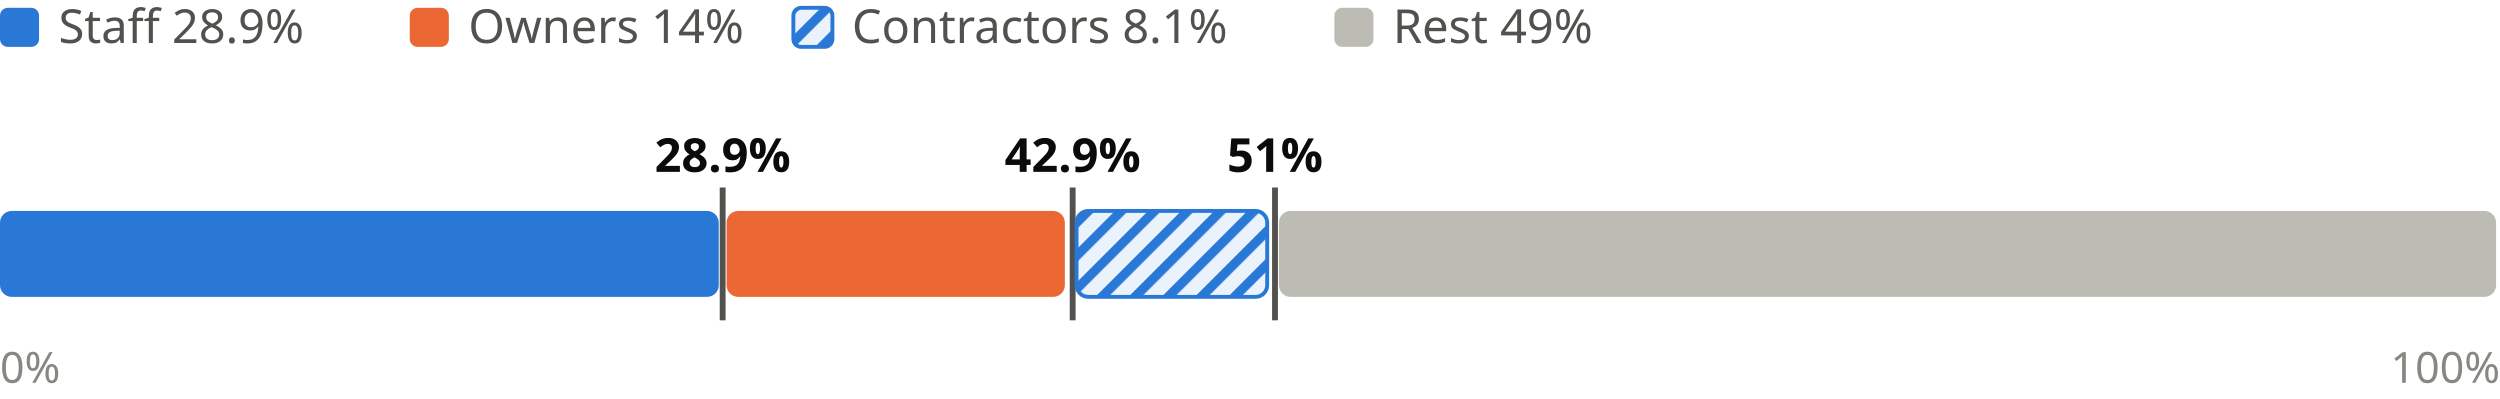
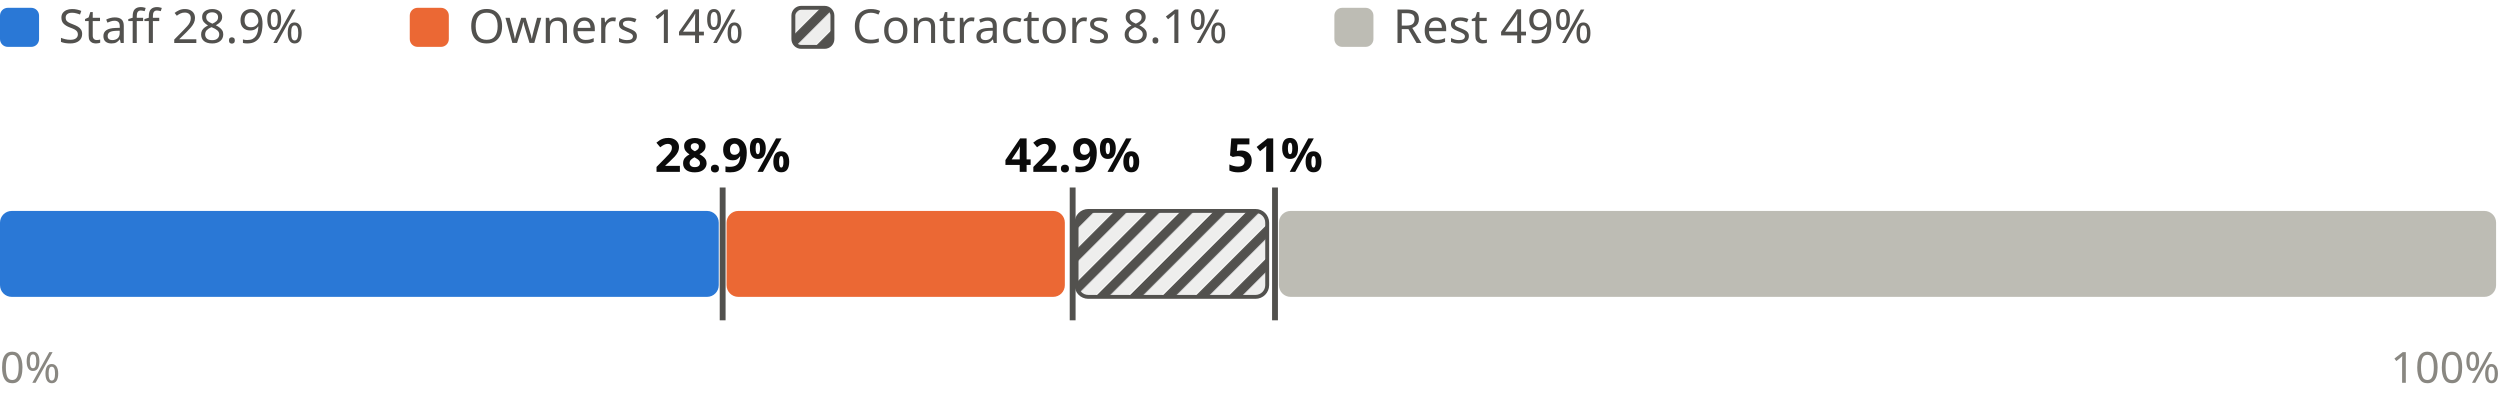
<svg xmlns="http://www.w3.org/2000/svg" class="bareink" viewBox="0 0 640 102" width="640" height="102" role="img" aria-label="People take 29% of revenue, 43% with owners" font-family="system-ui,sans-serif" font-size="11" fill="#898781" style="overflow:visible;max-width:100%;height:auto">
  <defs>
-     <pattern id="bi1mij01ss1" patternUnits="userSpaceOnUse" width="6" height="6" patternTransform="rotate(45)">
+     <pattern id="bis1" patternUnits="userSpaceOnUse" width="6" height="6" patternTransform="rotate(45)">
      <rect width="6" height="6" fill="#2a78d6" fill-opacity="0.1" />
      <rect width="2.4" height="6" fill="#2a78d6" />
    </pattern>
-     <pattern id="bi1mij01ss2" patternUnits="userSpaceOnUse" width="6" height="6" patternTransform="rotate(45)">
+     <pattern id="bis2" patternUnits="userSpaceOnUse" width="6" height="6" patternTransform="rotate(45)">
      <rect width="6" height="6" fill="#eb6834" fill-opacity="0.1" />
      <rect width="2.4" height="6" fill="#eb6834" />
+     </pattern>
+     <pattern id="bis3" patternUnits="userSpaceOnUse" width="6" height="6" patternTransform="rotate(45)">
+       <rect width="6" height="6" fill="#52514e" fill-opacity="0.1" />
+       <rect width="2.4" height="6" fill="#52514e" />
    </pattern>
  </defs>
  <rect x="0" y="2" width="10" height="10" rx="2" fill="#2a78d6" />
  <text x="15" y="11" font-size="12" fill="#52514e">Staff 28.9%</text>
  <rect x="104.9" y="2" width="10" height="10" rx="2" fill="#eb6834" />
  <text x="119.9" y="11" font-size="12" fill="#52514e">Owners 14%</text>
-   <rect x="203.1" y="2" width="10" height="10" rx="2" fill="url(#bi1mij01ss1)" stroke="#2a78d6" />
+   <rect x="203.1" y="2" width="10" height="10" rx="2" fill="url(#bis3)" stroke="#52514e" />
  <text x="218.1" y="11" font-size="12" fill="#52514e">Contractors 8.1%</text>
  <rect x="341.6" y="2" width="10" height="10" rx="2" fill="#bdbcb4" />
  <text x="356.6" y="11" font-size="12" fill="#52514e">Rest 49%</text>
  <rect x="0" y="54" width="184" height="22" rx="3" fill="#2a78d6" />
  <line x1="185" x2="185" y1="48" y2="82" stroke="#52514e" stroke-width="1.5" />
  <text x="185" y="44" text-anchor="middle" fill="#0b0b0b" font-size="12" font-weight="600">28.9%</text>
  <rect x="0" y="50" width="184" height="30" fill="transparent" tabindex="0" data-i="0" />
  <rect x="186" y="54" width="86.6" height="22" rx="3" fill="#eb6834" />
  <line x1="274.6" x2="274.6" y1="48" y2="82" stroke="#52514e" stroke-width="1.5" />
  <text x="274.6" y="44" text-anchor="middle" fill="#0b0b0b" font-size="12" font-weight="600">42.9%</text>
  <rect x="186" y="50" width="86.6" height="30" fill="transparent" tabindex="0" data-i="1" />
-   <rect x="275.6" y="54" width="48.8" height="22" rx="3" fill="url(#bi1mij01ss1)" stroke="#2a78d6" />
+   <rect x="275.6" y="54" width="48.8" height="22" rx="3" fill="url(#bis3)" stroke="#52514e" />
  <line x1="326.4" x2="326.4" y1="48" y2="82" stroke="#52514e" stroke-width="1.5" />
  <text x="326.4" y="44" text-anchor="middle" fill="#0b0b0b" font-size="12" font-weight="600">51%</text>
  <rect x="275.6" y="50" width="48.8" height="30" fill="transparent" tabindex="0" data-i="2" />
  <rect x="327.4" y="54" width="311.6" height="22" rx="3" fill="#bdbcb4" />
  <rect x="327.4" y="50" width="311.6" height="30" fill="transparent" tabindex="0" data-i="3" />
  <text x="0" y="98">0%</text>
  <text x="640" y="98" text-anchor="end">100%</text>
</svg>
